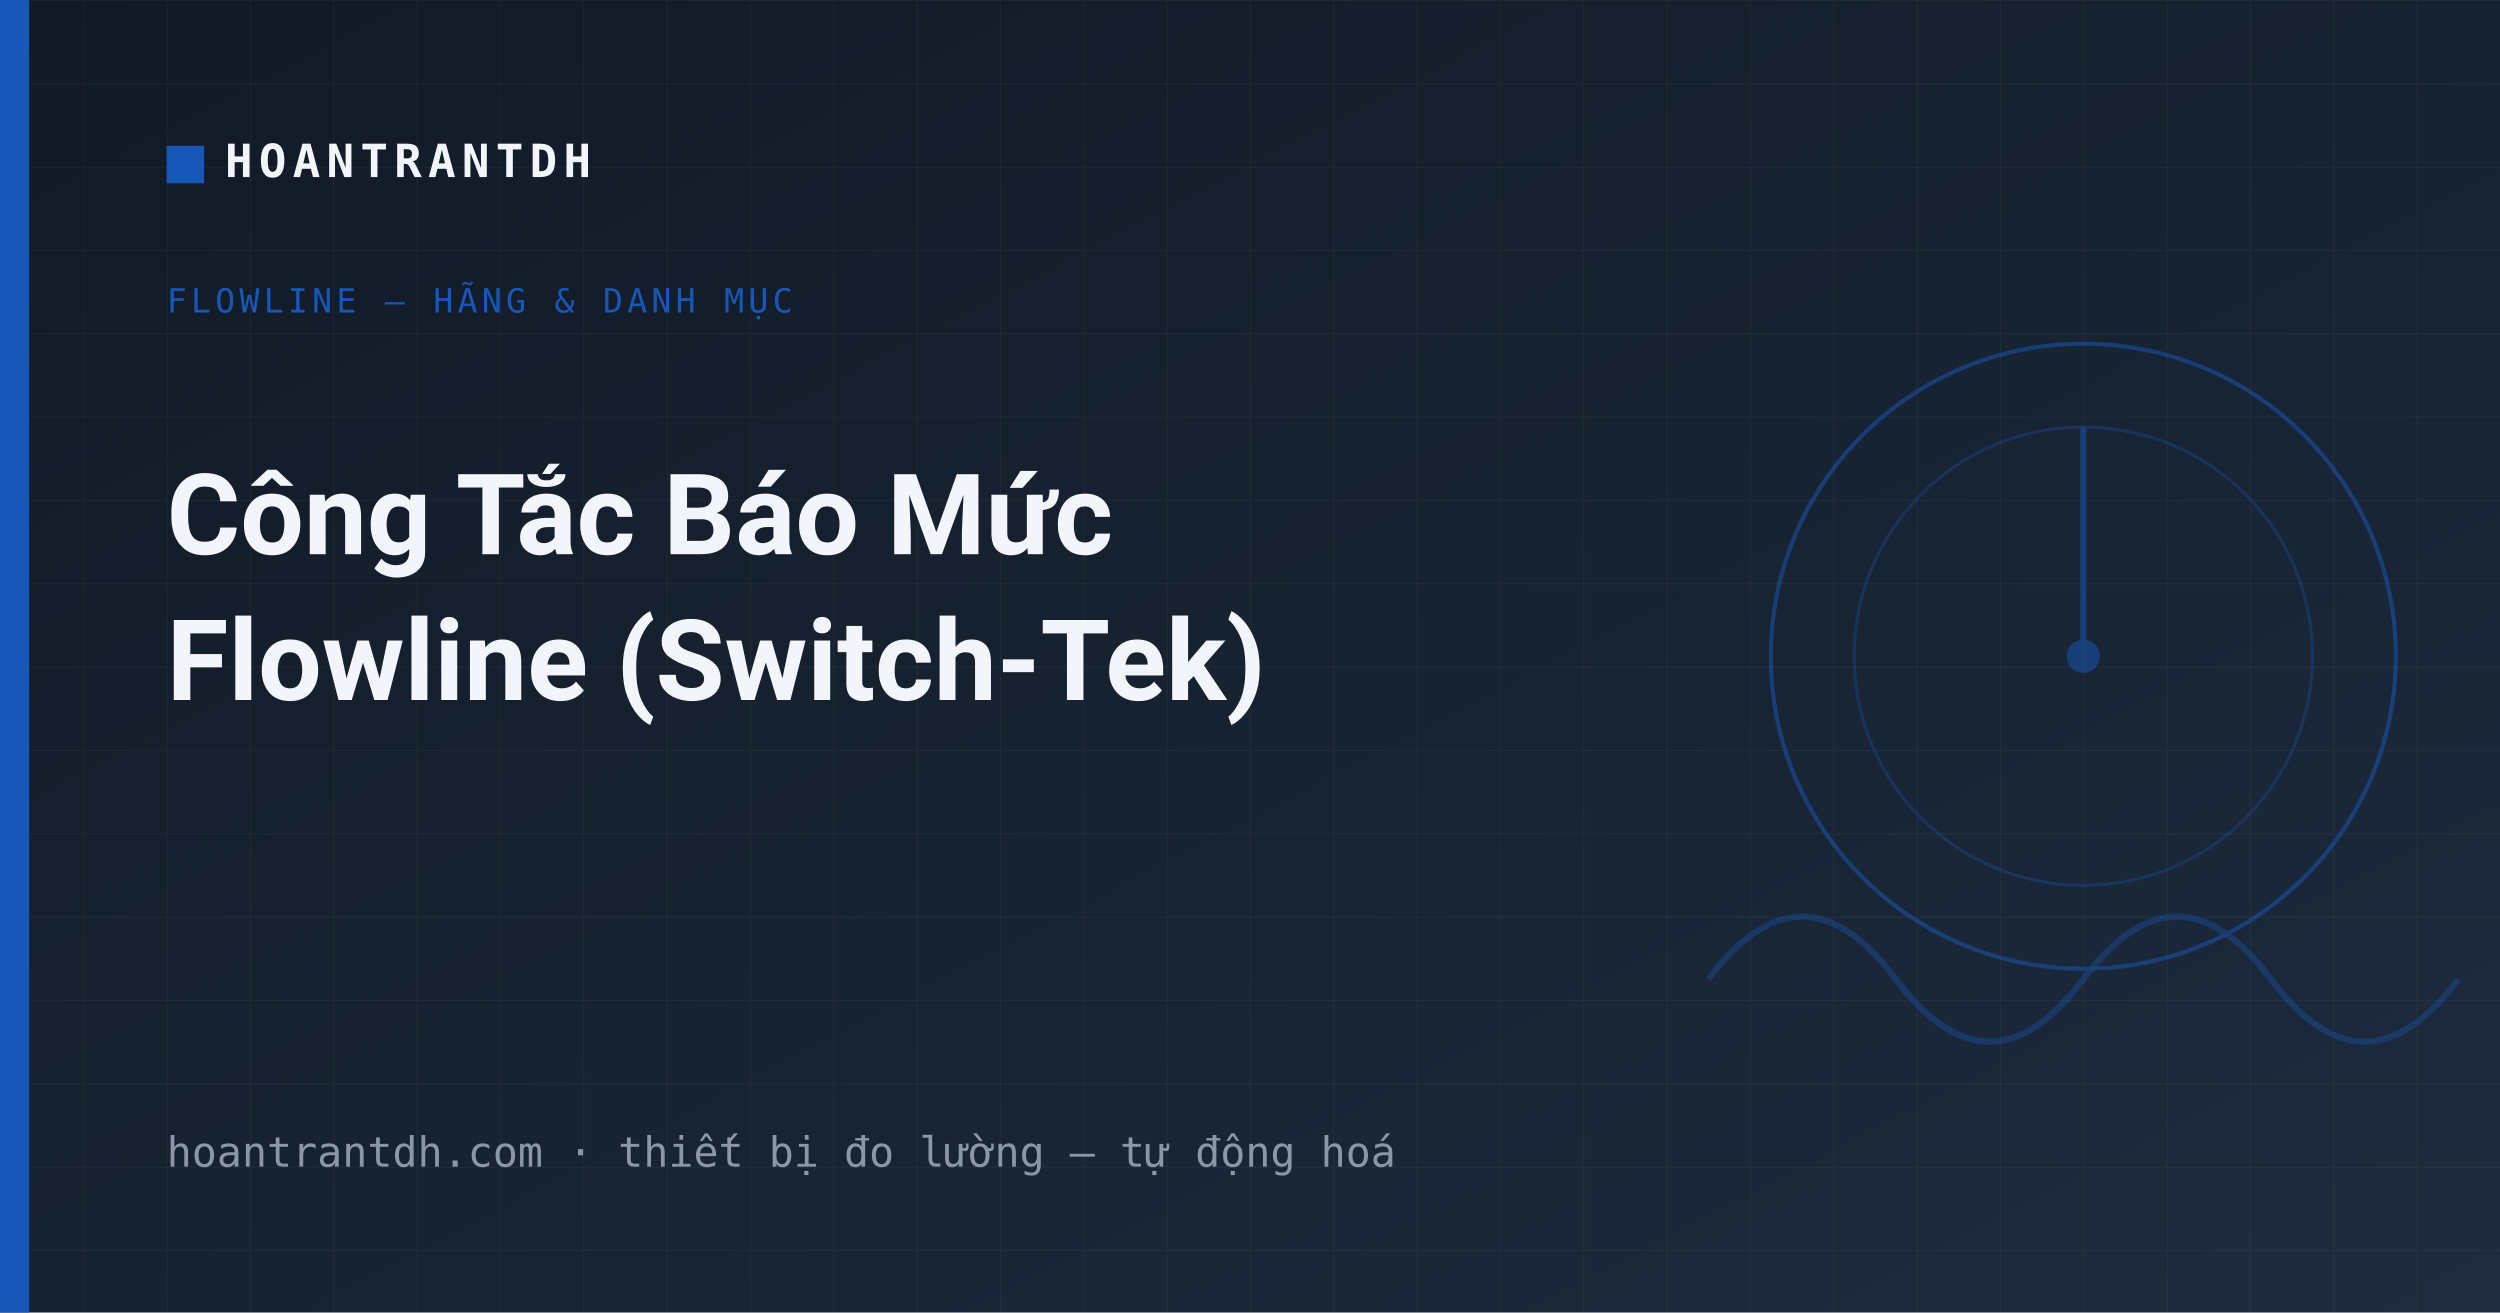
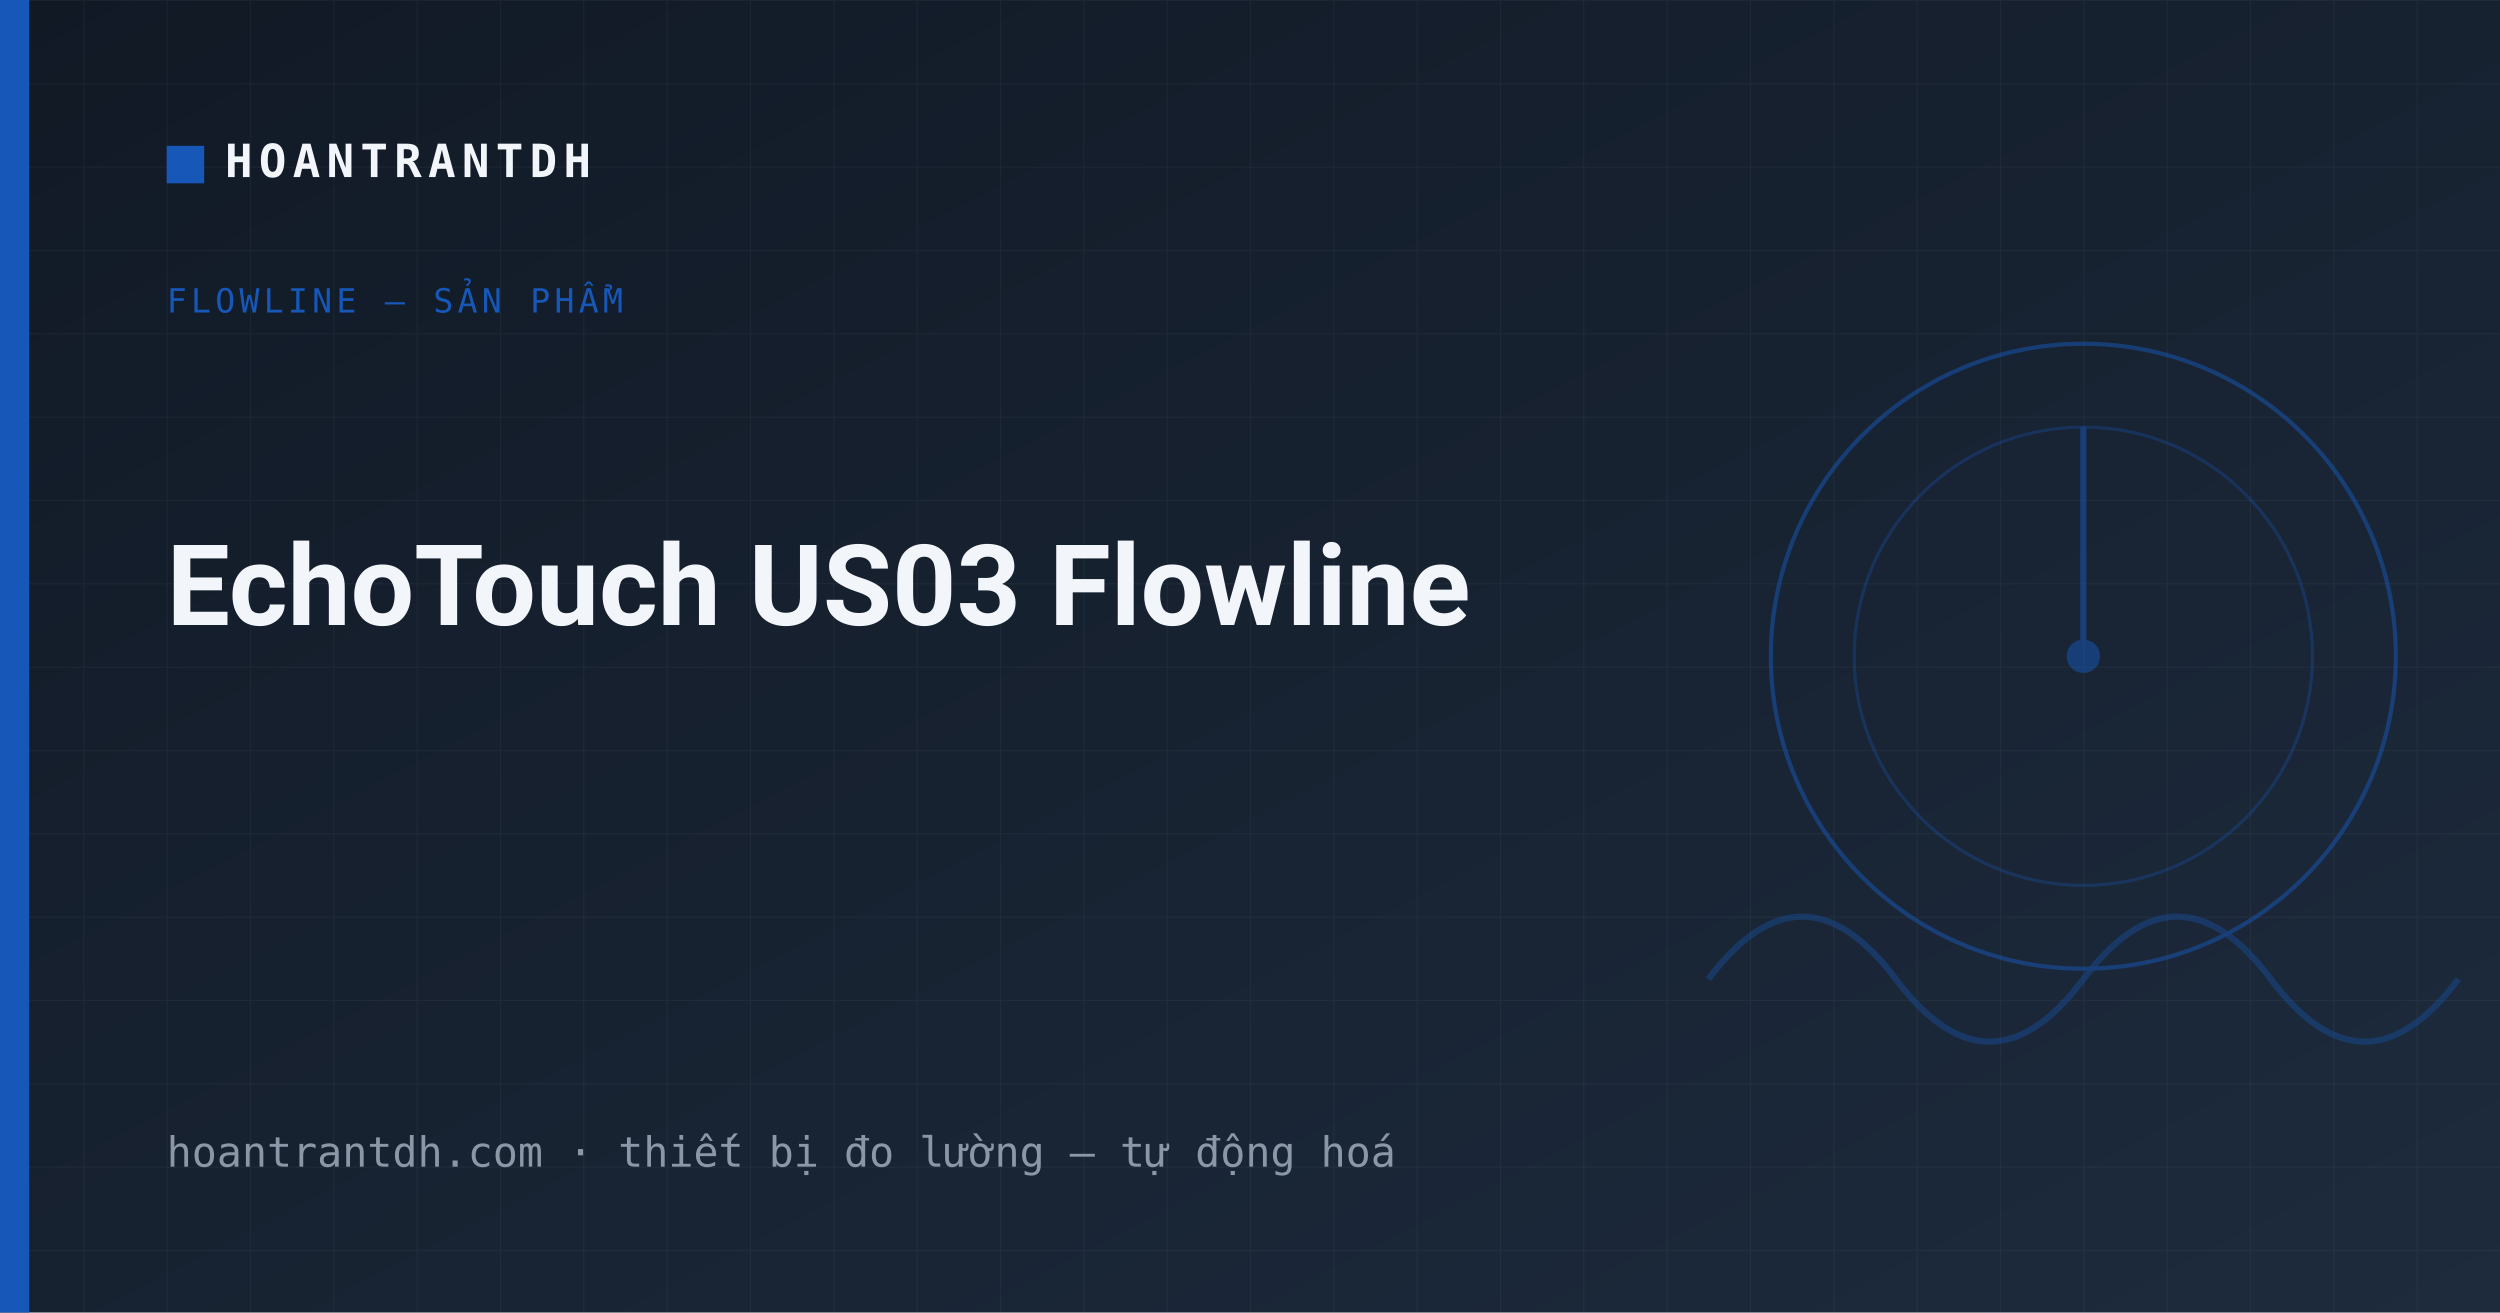
<svg xmlns="http://www.w3.org/2000/svg" width="1200" height="630" viewBox="0 0 1200 630" role="img">
  <defs>
    <linearGradient id="bg" x1="0" y1="0" x2="1" y2="1">
      <stop offset="0" stop-color="#111925" />
      <stop offset="1" stop-color="#1d2b3d" />
    </linearGradient>
    <pattern id="grid" width="40" height="40" patternUnits="userSpaceOnUse">
      <path d="M40 0H0V40" fill="none" stroke="#ffffff" stroke-opacity="0.04" stroke-width="1" />
    </pattern>
  </defs>
  <rect width="1200" height="630" fill="url(#bg)" />
  <rect width="1200" height="630" fill="url(#grid)" />
  <rect x="0" y="0" width="14" height="630" fill="#1657b8" />
  <g opacity="0.5">
    <circle cx="1000" cy="315" r="150" fill="none" stroke="#1657b8" stroke-width="2" />
    <circle cx="1000" cy="315" r="110" fill="none" stroke="#1657b8" stroke-width="1.5" stroke-opacity="0.6" />
    <path d="M1000 315 L1000 205" stroke="#1657b8" stroke-width="3" />
    <circle cx="1000" cy="315" r="8" fill="#1657b8" />
    <path d="M820 470 q45 -60 90 0 t90 0 t90 0 t90 0" fill="none" stroke="#1657b8" stroke-width="3" stroke-opacity="0.7" />
  </g>
  <g font-family="Consolas,Menlo,monospace">
    <rect x="80" y="70" width="18" height="18" fill="#1657b8" />
    <text x="108" y="85" font-size="22" font-weight="700" letter-spacing="3" fill="#f2f5fa">HOANTRANTDH</text>
-     <text x="80" y="150" font-size="16" letter-spacing="2" fill="#1657b8">FLOWLINE — HÃNG &amp; DANH MỤC</text>
+     <text x="80" y="150" font-size="16" letter-spacing="2" fill="#1657b8">FLOWLINE — SẢN PHẨM</text>
  </g>
-   <text x="80" y="266" font-family="Segoe UI,Roboto,Arial,sans-serif" font-size="54" font-weight="700" fill="#f2f5fa">Công Tắc Báo Mức</text>
-   <text x="80" y="336" font-family="Segoe UI,Roboto,Arial,sans-serif" font-size="54" font-weight="700" fill="#f2f5fa">Flowline (Switch-Tek)</text>
+   <text x="80" y="300" font-family="Segoe UI,Roboto,Arial,sans-serif" font-size="54" font-weight="700" fill="#f2f5fa">EchoTouch US03 Flowline</text>
  <text x="80" y="560" font-family="Consolas,Menlo,monospace" font-size="20" fill="#8b97a6">hoantrantdh.com · thiết bị đo lường – tự động hoá</text>
</svg>
